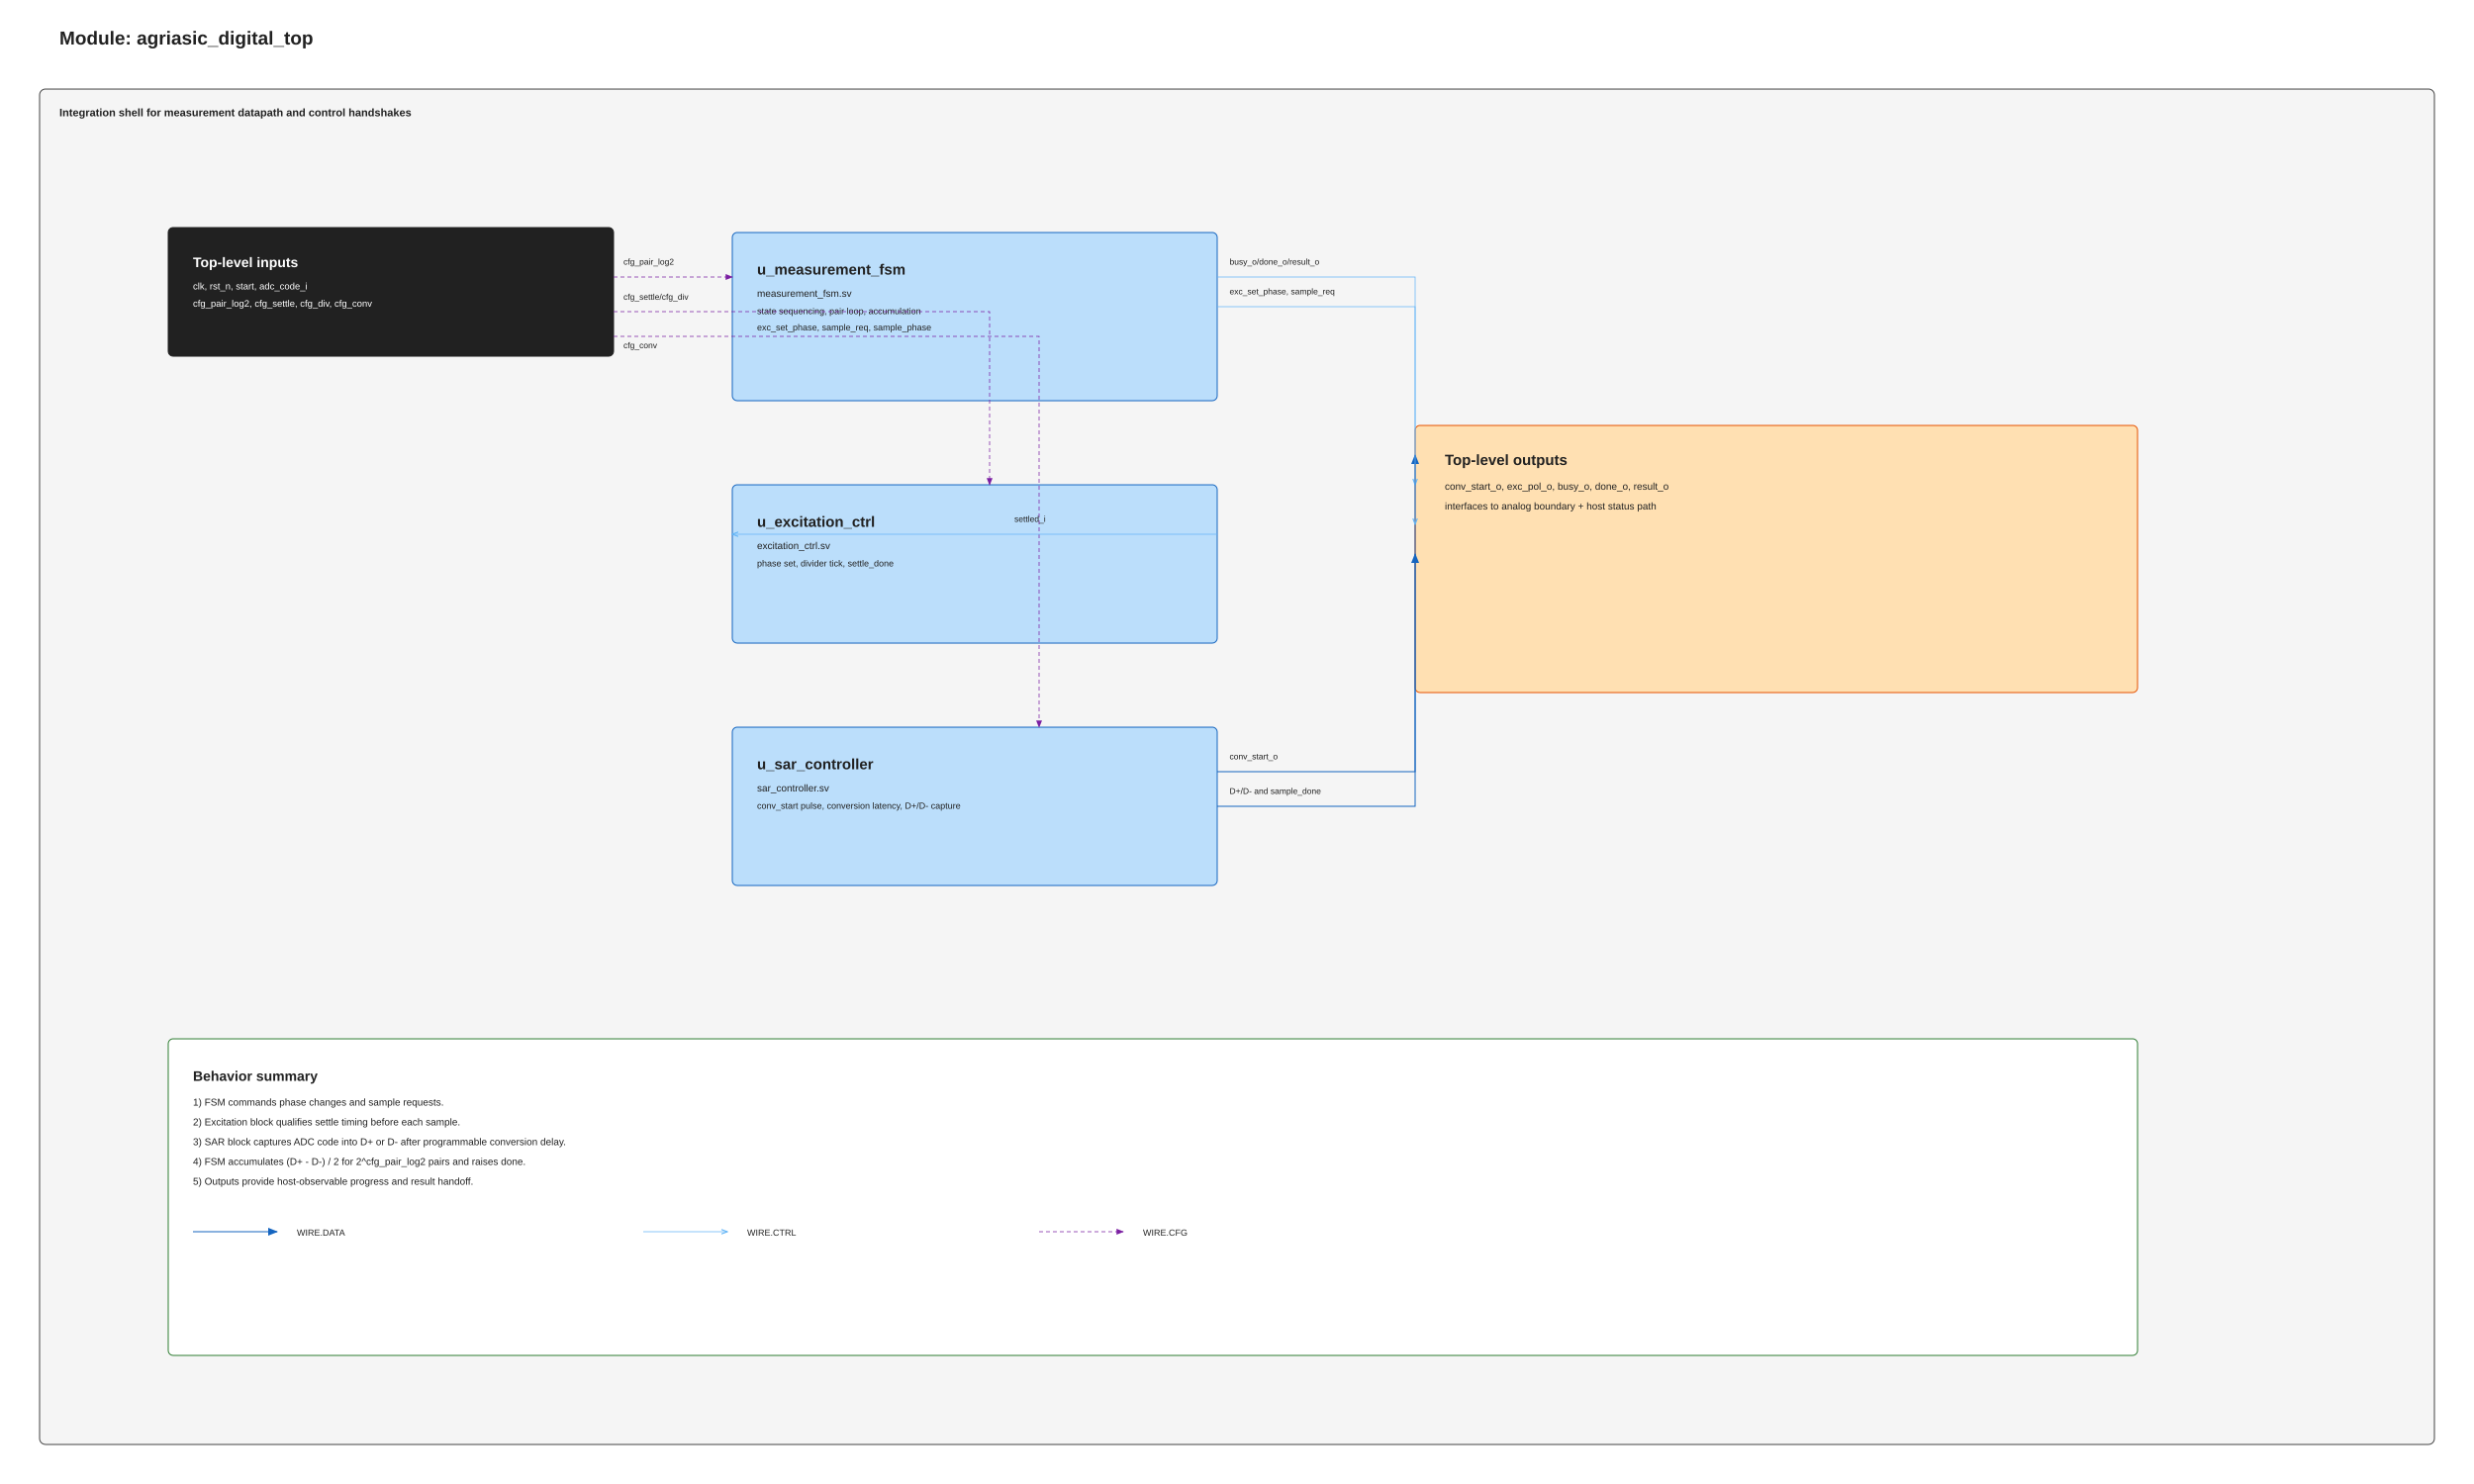
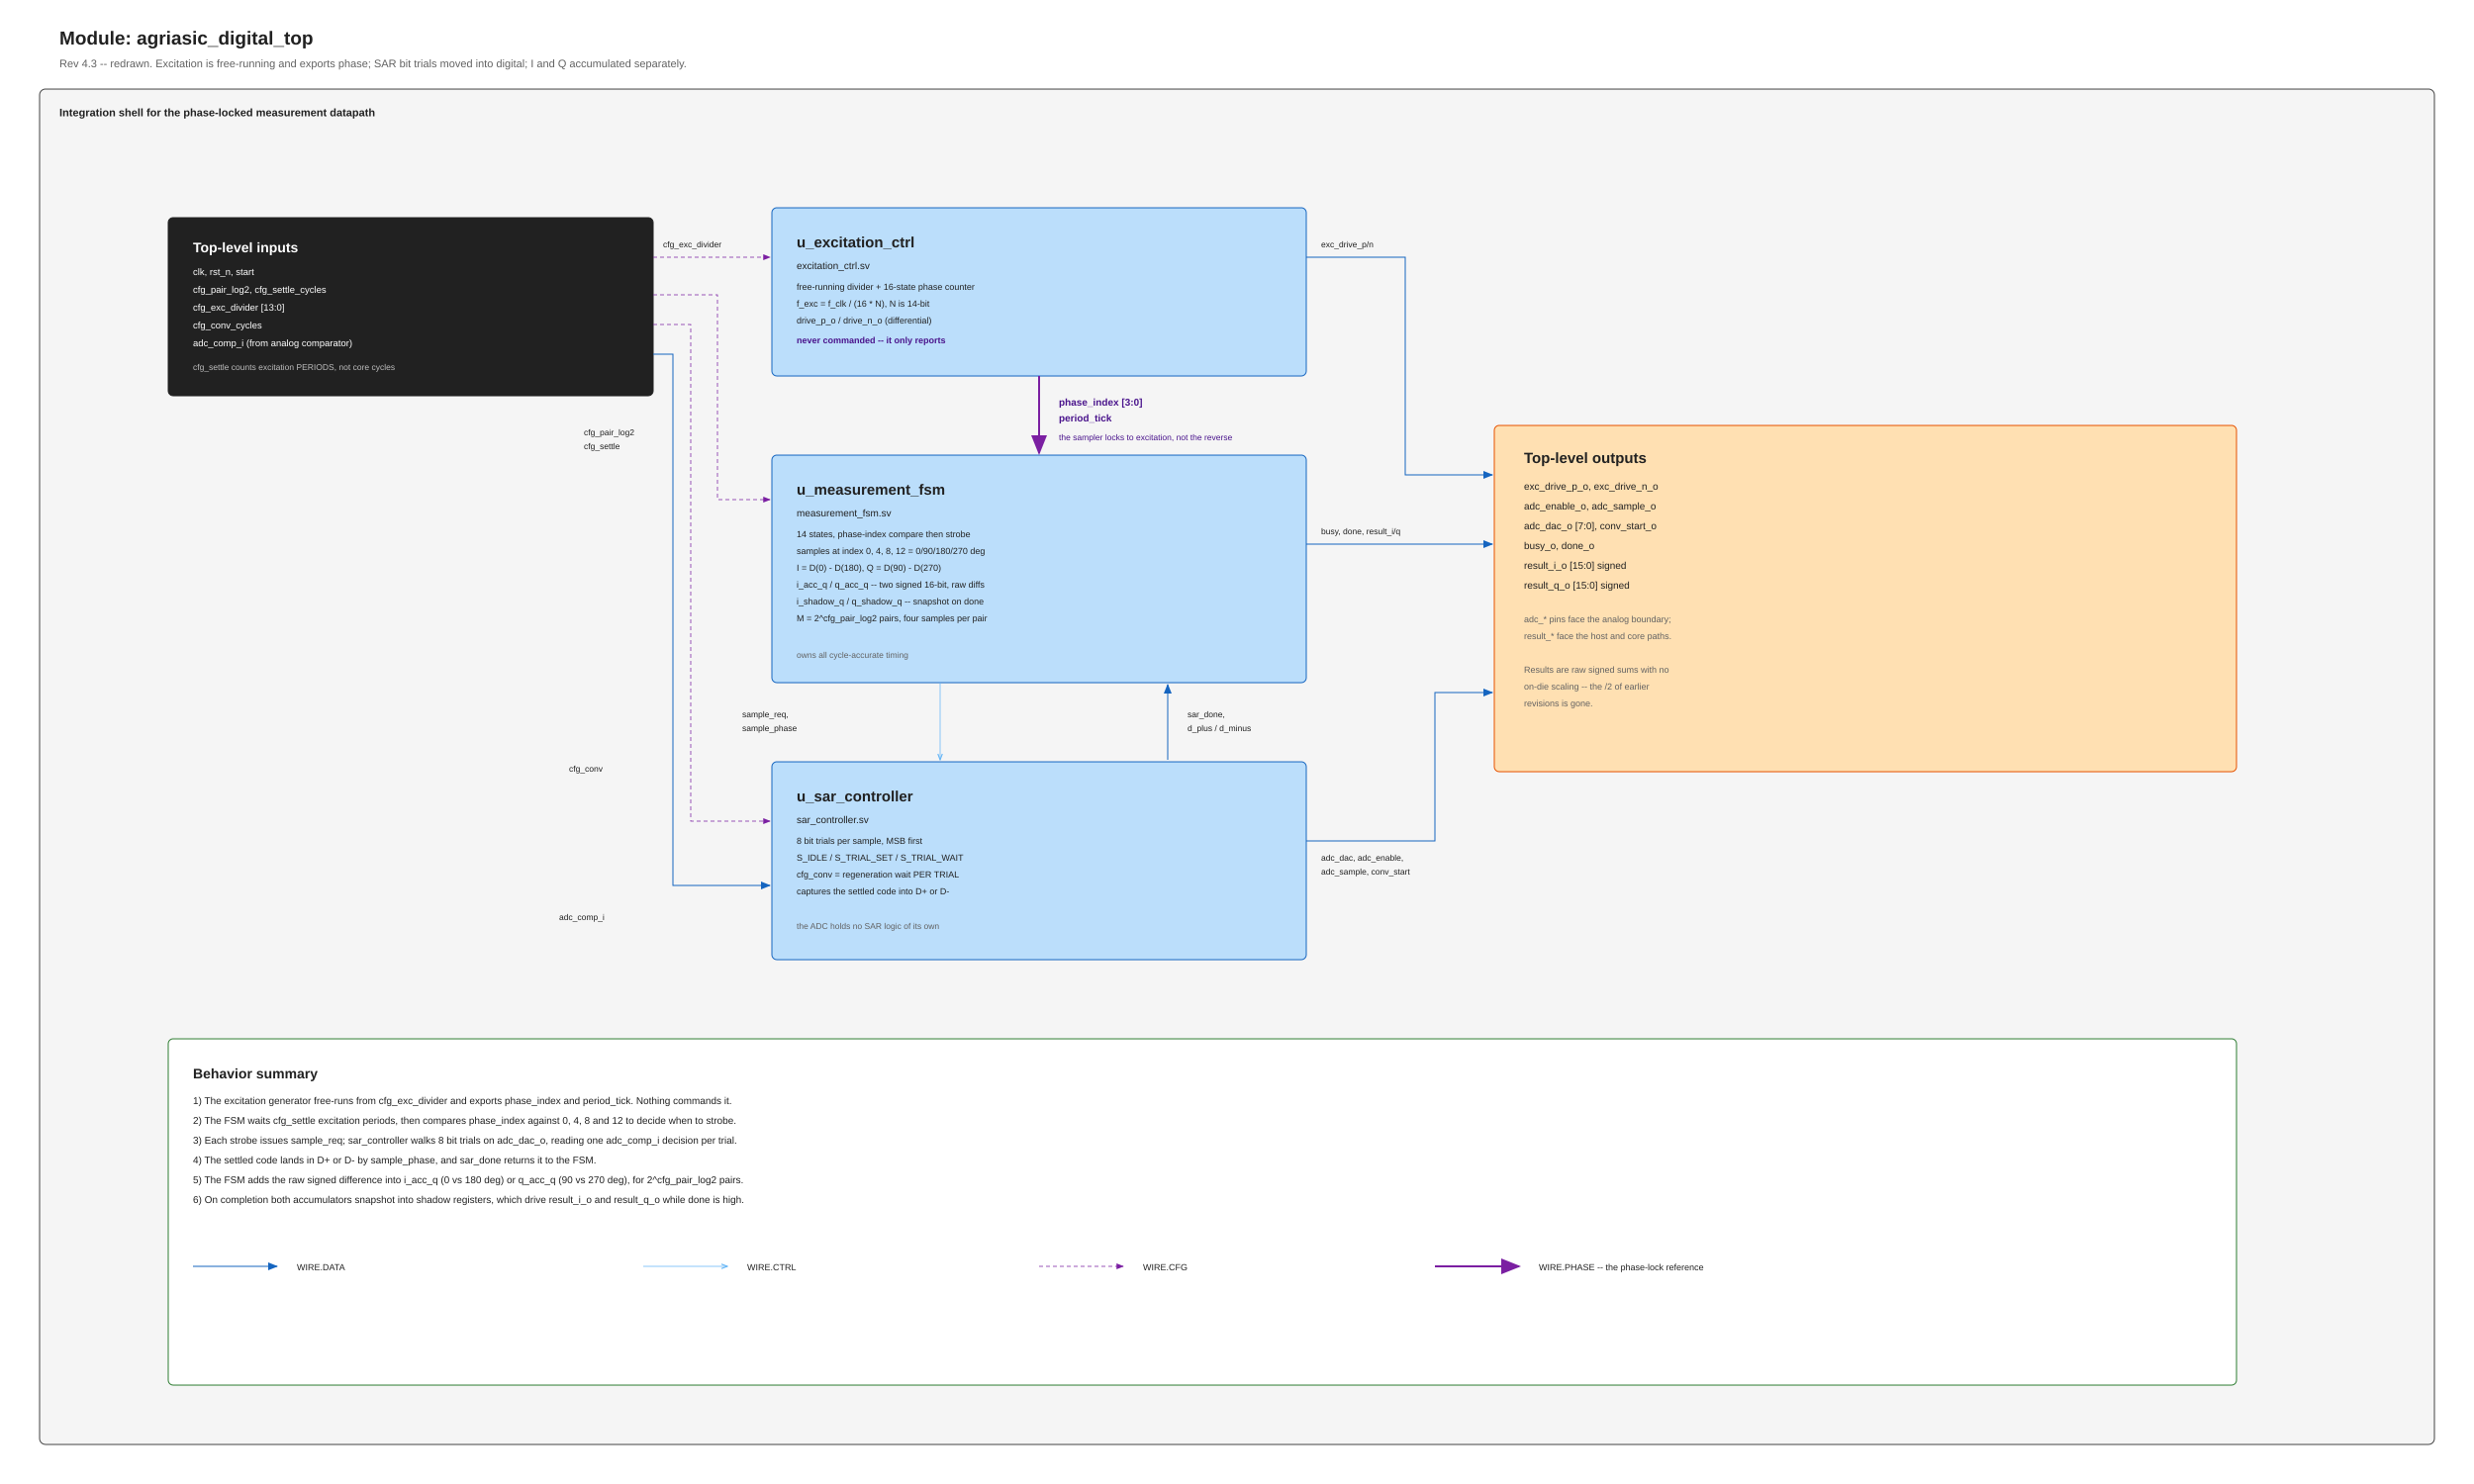
<svg xmlns="http://www.w3.org/2000/svg" width="5000" height="3000" viewBox="0 0 5000 3000" role="img" aria-labelledby="t d">
  <defs>
    <marker id="a1" markerWidth="10" markerHeight="8" refX="9" refY="4" orient="auto">
      <path d="M0,0 L10,4 L0,8 z" fill="#1565C0" />
    </marker>
    <marker id="a2" markerWidth="10" markerHeight="8" refX="9" refY="4" orient="auto">
      <path d="M1,1 L9,4 L1,7" fill="none" stroke="#64B5F6" stroke-width="1.5" />
    </marker>
    <marker id="a3" markerWidth="10" markerHeight="8" refX="9" refY="4" orient="auto">
      <path d="M0,0 L10,4 L0,8 z" fill="#7B1FA2" />
    </marker>
  </defs>
  <rect width="5000" height="3000" fill="#fff" />
  <text x="120" y="90" font-family="Arial" font-size="38" font-weight="700" fill="#212121">Module: agriasic_digital_top</text>
+   <text x="120" y="136" font-family="Arial" font-size="22" fill="#616161">Rev 4.3 -- redrawn. Excitation is free-running and exports phase; SAR bit trials moved into digital; I and Q accumulated separately.</text>
  <rect x="80" y="180" width="4840" height="2740" rx="12" fill="#F5F5F5" stroke="#444" stroke-width="2" />
-   <text x="120" y="235" font-family="Arial" font-size="22" font-weight="700" fill="#212121">Integration shell for measurement datapath and control handshakes</text>
-   <rect x="340" y="460" width="900" height="260" rx="10" fill="#212121" stroke="#212121" stroke-width="2" />
-   <text x="390" y="540" font-family="Arial" font-size="28" font-weight="700" fill="#fff">Top-level inputs</text>
-   <text x="390" y="585" font-family="Arial" font-size="19" fill="#fff">clk, rst_n, start, adc_code_i</text>
-   <text x="390" y="620" font-family="Arial" font-size="19" fill="#fff">cfg_pair_log2, cfg_settle, cfg_div, cfg_conv</text>
-   <rect x="1480" y="470" width="980" height="340" rx="10" fill="#BBDEFB" stroke="#1565C0" stroke-width="2" />
-   <text x="1530" y="555" font-family="Arial" font-size="30" font-weight="700" fill="#212121">u_measurement_fsm</text>
-   <text x="1530" y="600" font-family="Arial" font-size="20" fill="#212121">measurement_fsm.sv</text>
-   <text x="1530" y="635" font-family="Arial" font-size="18" fill="#212121">state sequencing, pair loop, accumulation</text>
-   <text x="1530" y="668" font-family="Arial" font-size="18" fill="#212121">exc_set_phase, sample_req, sample_phase</text>
-   <rect x="1480" y="980" width="980" height="320" rx="10" fill="#BBDEFB" stroke="#1565C0" stroke-width="2" />
-   <text x="1530" y="1065" font-family="Arial" font-size="30" font-weight="700" fill="#212121">u_excitation_ctrl</text>
-   <text x="1530" y="1110" font-family="Arial" font-size="20" fill="#212121">excitation_ctrl.sv</text>
-   <text x="1530" y="1145" font-family="Arial" font-size="18" fill="#212121">phase set, divider tick, settle_done</text>
-   <rect x="1480" y="1470" width="980" height="320" rx="10" fill="#BBDEFB" stroke="#1565C0" stroke-width="2" />
-   <text x="1530" y="1555" font-family="Arial" font-size="30" font-weight="700" fill="#212121">u_sar_controller</text>
-   <text x="1530" y="1600" font-family="Arial" font-size="20" fill="#212121">sar_controller.sv</text>
-   <text x="1530" y="1635" font-family="Arial" font-size="18" fill="#212121">conv_start pulse, conversion latency, D+/D- capture</text>
-   <rect x="2860" y="860" width="1460" height="540" rx="10" fill="#FFE0B2" stroke="#E65100" stroke-width="2" />
-   <text x="2920" y="940" font-family="Arial" font-size="30" font-weight="700" fill="#212121">Top-level outputs</text>
-   <text x="2920" y="990" font-family="Arial" font-size="20" fill="#212121">conv_start_o, exc_pol_o, busy_o, done_o, result_o</text>
-   <text x="2920" y="1030" font-family="Arial" font-size="20" fill="#212121">interfaces to analog boundary + host status path</text>
-   <path d="M1240,560 L1480,560" stroke="#7B1FA2" stroke-width="1.5" stroke-dasharray="8 6" fill="none" marker-end="url(#a3)" />
-   <text x="1260" y="535" font-family="Arial" font-size="17" fill="#212121">cfg_pair_log2</text>
-   <path d="M1240,630 L2000,630 L2000,980" stroke="#7B1FA2" stroke-width="1.5" stroke-dasharray="8 6" fill="none" marker-end="url(#a3)" />
-   <text x="1260" y="606" font-family="Arial" font-size="17" fill="#212121">cfg_settle/cfg_div</text>
-   <path d="M1240,680 L2100,680 L2100,1470" stroke="#7B1FA2" stroke-width="1.5" stroke-dasharray="8 6" fill="none" marker-end="url(#a3)" />
-   <text x="1260" y="704" font-family="Arial" font-size="17" fill="#212121">cfg_conv</text>
-   <path d="M2460,620 L2860,620 L2860,980" stroke="#64B5F6" stroke-width="1.5" fill="none" marker-end="url(#a2)" />
-   <text x="2485" y="595" font-family="Arial" font-size="17" fill="#212121">exc_set_phase, sample_req</text>
-   <path d="M2460,1080 L1480,1080" stroke="#64B5F6" stroke-width="1.5" fill="none" marker-end="url(#a2)" />
-   <text x="2050" y="1055" font-family="Arial" font-size="17" fill="#212121">settled_i</text>
-   <path d="M2460,1630 L2860,1630 L2860,1120" stroke="#1565C0" stroke-width="2" fill="none" marker-end="url(#a1)" />
-   <text x="2485" y="1605" font-family="Arial" font-size="17" fill="#212121">D+/D- and sample_done</text>
-   <path d="M2460,1560 L2860,1560 L2860,920" stroke="#1565C0" stroke-width="2" fill="none" marker-end="url(#a1)" />
-   <text x="2485" y="1535" font-family="Arial" font-size="17" fill="#212121">conv_start_o</text>
-   <path d="M2460,560 L2860,560 L2860,1060" stroke="#64B5F6" stroke-width="1.5" fill="none" marker-end="url(#a2)" />
-   <text x="2485" y="535" font-family="Arial" font-size="17" fill="#212121">busy_o/done_o/result_o</text>
-   <rect x="340" y="2100" width="3980" height="640" rx="10" fill="#fff" stroke="#2E7D32" stroke-width="2" />
-   <text x="390" y="2185" font-family="Arial" font-size="28" font-weight="700" fill="#212121">Behavior summary</text>
-   <text x="390" y="2235" font-family="Arial" font-size="20" fill="#212121">1) FSM commands phase changes and sample requests.</text>
-   <text x="390" y="2275" font-family="Arial" font-size="20" fill="#212121">2) Excitation block qualifies settle timing before each sample.</text>
-   <text x="390" y="2315" font-family="Arial" font-size="20" fill="#212121">3) SAR block captures ADC code into D+ or D- after programmable conversion delay.</text>
-   <text x="390" y="2355" font-family="Arial" font-size="20" fill="#212121">4) FSM accumulates (D+ - D-) / 2 for 2^cfg_pair_log2 pairs and raises done.</text>
-   <text x="390" y="2395" font-family="Arial" font-size="20" fill="#212121">5) Outputs provide host-observable progress and result handoff.</text>
-   <line x1="390" y1="2490" x2="560" y2="2490" stroke="#1565C0" stroke-width="2" marker-end="url(#a1)" />
-   <text x="600" y="2498" font-family="Arial" font-size="18" fill="#212121">WIRE.DATA</text>
-   <line x1="1300" y1="2490" x2="1470" y2="2490" stroke="#64B5F6" stroke-width="1.5" marker-end="url(#a2)" />
-   <text x="1510" y="2498" font-family="Arial" font-size="18" fill="#212121">WIRE.CTRL</text>
-   <line x1="2100" y1="2490" x2="2270" y2="2490" stroke="#7B1FA2" stroke-width="1.5" stroke-dasharray="8 6" marker-end="url(#a3)" />
-   <text x="2310" y="2498" font-family="Arial" font-size="18" fill="#212121">WIRE.CFG</text>
+   <text x="120" y="235" font-family="Arial" font-size="22" font-weight="700" fill="#212121">Integration shell for the phase-locked measurement datapath</text>
+   <rect x="340" y="440" width="980" height="360" rx="10" fill="#212121" stroke="#212121" stroke-width="2" />
+   <text x="390" y="510" font-family="Arial" font-size="28" font-weight="700" fill="#fff">Top-level inputs</text>
+   <text x="390" y="556" font-family="Arial" font-size="19" fill="#fff">clk, rst_n, start</text>
+   <text x="390" y="592" font-family="Arial" font-size="19" fill="#fff">cfg_pair_log2, cfg_settle_cycles</text>
+   <text x="390" y="628" font-family="Arial" font-size="19" fill="#fff">cfg_exc_divider [13:0]</text>
+   <text x="390" y="664" font-family="Arial" font-size="19" fill="#fff">cfg_conv_cycles</text>
+   <text x="390" y="700" font-family="Arial" font-size="19" fill="#fff">adc_comp_i   (from analog comparator)</text>
+   <text x="390" y="748" font-family="Arial" font-size="17" fill="#BDBDBD">cfg_settle counts excitation PERIODS, not core cycles</text>
+   <rect x="1560" y="420" width="1080" height="340" rx="10" fill="#BBDEFB" stroke="#1565C0" stroke-width="2" />
+   <text x="1610" y="500" font-family="Arial" font-size="30" font-weight="700" fill="#212121">u_excitation_ctrl</text>
+   <text x="1610" y="544" font-family="Arial" font-size="20" fill="#212121">excitation_ctrl.sv</text>
+   <text x="1610" y="586" font-family="Arial" font-size="18" fill="#212121">free-running divider + 16-state phase counter</text>
+   <text x="1610" y="620" font-family="Arial" font-size="18" fill="#212121">f_exc = f_clk / (16 * N),  N is 14-bit</text>
+   <text x="1610" y="654" font-family="Arial" font-size="18" fill="#212121">drive_p_o / drive_n_o  (differential)</text>
+   <text x="1610" y="694" font-family="Arial" font-size="18" font-weight="700" fill="#4A148C">never commanded -- it only reports</text>
+   <rect x="1560" y="920" width="1080" height="460" rx="10" fill="#BBDEFB" stroke="#1565C0" stroke-width="2" />
+   <text x="1610" y="1000" font-family="Arial" font-size="30" font-weight="700" fill="#212121">u_measurement_fsm</text>
+   <text x="1610" y="1044" font-family="Arial" font-size="20" fill="#212121">measurement_fsm.sv</text>
+   <text x="1610" y="1086" font-family="Arial" font-size="18" fill="#212121">14 states, phase-index compare then strobe</text>
+   <text x="1610" y="1120" font-family="Arial" font-size="18" fill="#212121">samples at index 0, 4, 8, 12 = 0/90/180/270 deg</text>
+   <text x="1610" y="1154" font-family="Arial" font-size="18" fill="#212121">I = D(0) - D(180),   Q = D(90) - D(270)</text>
+   <text x="1610" y="1188" font-family="Arial" font-size="18" fill="#212121">i_acc_q / q_acc_q -- two signed 16-bit, raw diffs</text>
+   <text x="1610" y="1222" font-family="Arial" font-size="18" fill="#212121">i_shadow_q / q_shadow_q -- snapshot on done</text>
+   <text x="1610" y="1256" font-family="Arial" font-size="18" fill="#212121">M = 2^cfg_pair_log2 pairs, four samples per pair</text>
+   <text x="1610" y="1330" font-family="Arial" font-size="17" fill="#616161">owns all cycle-accurate timing</text>
+   <rect x="1560" y="1540" width="1080" height="400" rx="10" fill="#BBDEFB" stroke="#1565C0" stroke-width="2" />
+   <text x="1610" y="1620" font-family="Arial" font-size="30" font-weight="700" fill="#212121">u_sar_controller</text>
+   <text x="1610" y="1664" font-family="Arial" font-size="20" fill="#212121">sar_controller.sv</text>
+   <text x="1610" y="1706" font-family="Arial" font-size="18" fill="#212121">8 bit trials per sample, MSB first</text>
+   <text x="1610" y="1740" font-family="Arial" font-size="18" fill="#212121">S_IDLE / S_TRIAL_SET / S_TRIAL_WAIT</text>
+   <text x="1610" y="1774" font-family="Arial" font-size="18" fill="#212121">cfg_conv = regeneration wait PER TRIAL</text>
+   <text x="1610" y="1808" font-family="Arial" font-size="18" fill="#212121">captures the settled code into D+ or D-</text>
+   <text x="1610" y="1878" font-family="Arial" font-size="17" fill="#616161">the ADC holds no SAR logic of its own</text>
+   <rect x="3020" y="860" width="1500" height="700" rx="10" fill="#FFE0B2" stroke="#E65100" stroke-width="2" />
+   <text x="3080" y="936" font-family="Arial" font-size="30" font-weight="700" fill="#212121">Top-level outputs</text>
+   <text x="3080" y="990" font-family="Arial" font-size="20" fill="#212121">exc_drive_p_o, exc_drive_n_o</text>
+   <text x="3080" y="1030" font-family="Arial" font-size="20" fill="#212121">adc_enable_o, adc_sample_o</text>
+   <text x="3080" y="1070" font-family="Arial" font-size="20" fill="#212121">adc_dac_o [7:0], conv_start_o</text>
+   <text x="3080" y="1110" font-family="Arial" font-size="20" fill="#212121">busy_o, done_o</text>
+   <text x="3080" y="1150" font-family="Arial" font-size="20" fill="#212121">result_i_o [15:0] signed</text>
+   <text x="3080" y="1190" font-family="Arial" font-size="20" fill="#212121">result_q_o [15:0] signed</text>
+   <text x="3080" y="1258" font-family="Arial" font-size="18" fill="#616161">adc_* pins face the analog boundary;</text>
+   <text x="3080" y="1292" font-family="Arial" font-size="18" fill="#616161">result_* face the host and core paths.</text>
+   <text x="3080" y="1360" font-family="Arial" font-size="18" fill="#616161">Results are raw signed sums with no</text>
+   <text x="3080" y="1394" font-family="Arial" font-size="18" fill="#616161">on-die scaling -- the /2 of earlier</text>
+   <text x="3080" y="1428" font-family="Arial" font-size="18" fill="#616161">revisions is gone.</text>
+   <path d="M1320,520 L1556,520" stroke="#7B1FA2" stroke-width="1.5" stroke-dasharray="8 6" fill="none" marker-end="url(#a3)" />
+   <text x="1340" y="500" font-family="Arial" font-size="17" fill="#212121">cfg_exc_divider</text>
+   <path d="M1320,596 L1450,596 L1450,1010 L1556,1010" stroke="#7B1FA2" stroke-width="1.5" stroke-dasharray="8 6" fill="none" marker-end="url(#a3)" />
+   <text x="1180" y="880" font-family="Arial" font-size="17" fill="#212121">cfg_pair_log2</text>
+   <text x="1180" y="908" font-family="Arial" font-size="17" fill="#212121">cfg_settle</text>
+   <path d="M1320,656 L1396,656 L1396,1660 L1556,1660" stroke="#7B1FA2" stroke-width="1.5" stroke-dasharray="8 6" fill="none" marker-end="url(#a3)" />
+   <text x="1150" y="1560" font-family="Arial" font-size="17" fill="#212121">cfg_conv</text>
+   <path d="M1320,716 L1360,716 L1360,1790 L1556,1790" stroke="#1565C0" stroke-width="2" fill="none" marker-end="url(#a1)" />
+   <text x="1130" y="1860" font-family="Arial" font-size="17" fill="#212121">adc_comp_i</text>
+   <path d="M2100,760 L2100,916" stroke="#7B1FA2" stroke-width="4" fill="none" marker-end="url(#a3)" />
+   <text x="2140" y="820" font-family="Arial" font-size="20" font-weight="700" fill="#4A148C">phase_index [3:0]</text>
+   <text x="2140" y="852" font-family="Arial" font-size="20" font-weight="700" fill="#4A148C">period_tick</text>
+   <text x="2140" y="890" font-family="Arial" font-size="17" fill="#4A148C">the sampler locks to excitation, not the reverse</text>
+   <path d="M1900,1380 L1900,1536" stroke="#64B5F6" stroke-width="1.5" fill="none" marker-end="url(#a2)" />
+   <text x="1500" y="1450" font-family="Arial" font-size="17" fill="#212121">sample_req,</text>
+   <text x="1500" y="1478" font-family="Arial" font-size="17" fill="#212121">sample_phase</text>
+   <path d="M2360,1536 L2360,1384" stroke="#1565C0" stroke-width="2" fill="none" marker-end="url(#a1)" />
+   <text x="2400" y="1450" font-family="Arial" font-size="17" fill="#212121">sar_done,</text>
+   <text x="2400" y="1478" font-family="Arial" font-size="17" fill="#212121">d_plus / d_minus</text>
+   <path d="M2640,520 L2840,520 L2840,960 L3016,960" stroke="#1565C0" stroke-width="2" fill="none" marker-end="url(#a1)" />
+   <text x="2670" y="500" font-family="Arial" font-size="17" fill="#212121">exc_drive_p/n</text>
+   <path d="M2640,1100 L3016,1100" stroke="#1565C0" stroke-width="2" fill="none" marker-end="url(#a1)" />
+   <text x="2670" y="1080" font-family="Arial" font-size="17" fill="#212121">busy, done, result_i/q</text>
+   <path d="M2640,1700 L2900,1700 L2900,1400 L3016,1400" stroke="#1565C0" stroke-width="2" fill="none" marker-end="url(#a1)" />
+   <text x="2670" y="1740" font-family="Arial" font-size="17" fill="#212121">adc_dac, adc_enable,</text>
+   <text x="2670" y="1768" font-family="Arial" font-size="17" fill="#212121">adc_sample, conv_start</text>
+   <rect x="340" y="2100" width="4180" height="700" rx="10" fill="#fff" stroke="#2E7D32" stroke-width="2" />
+   <text x="390" y="2180" font-family="Arial" font-size="28" font-weight="700" fill="#212121">Behavior summary</text>
+   <text x="390" y="2232" font-family="Arial" font-size="20" fill="#212121">1) The excitation generator free-runs from cfg_exc_divider and exports phase_index and period_tick. Nothing commands it.</text>
+   <text x="390" y="2272" font-family="Arial" font-size="20" fill="#212121">2) The FSM waits cfg_settle excitation periods, then compares phase_index against 0, 4, 8 and 12 to decide when to strobe.</text>
+   <text x="390" y="2312" font-family="Arial" font-size="20" fill="#212121">3) Each strobe issues sample_req; sar_controller walks 8 bit trials on adc_dac_o, reading one adc_comp_i decision per trial.</text>
+   <text x="390" y="2352" font-family="Arial" font-size="20" fill="#212121">4) The settled code lands in D+ or D- by sample_phase, and sar_done returns it to the FSM.</text>
+   <text x="390" y="2392" font-family="Arial" font-size="20" fill="#212121">5) The FSM adds the raw signed difference into i_acc_q (0 vs 180 deg) or q_acc_q (90 vs 270 deg), for 2^cfg_pair_log2 pairs.</text>
+   <text x="390" y="2432" font-family="Arial" font-size="20" fill="#212121">6) On completion both accumulators snapshot into shadow registers, which drive result_i_o and result_q_o while done is high.</text>
+   <line x1="390" y1="2560" x2="560" y2="2560" stroke="#1565C0" stroke-width="2" marker-end="url(#a1)" />
+   <text x="600" y="2568" font-family="Arial" font-size="18" fill="#212121">WIRE.DATA</text>
+   <line x1="1300" y1="2560" x2="1470" y2="2560" stroke="#64B5F6" stroke-width="1.5" marker-end="url(#a2)" />
+   <text x="1510" y="2568" font-family="Arial" font-size="18" fill="#212121">WIRE.CTRL</text>
+   <line x1="2100" y1="2560" x2="2270" y2="2560" stroke="#7B1FA2" stroke-width="1.5" stroke-dasharray="8 6" marker-end="url(#a3)" />
+   <text x="2310" y="2568" font-family="Arial" font-size="18" fill="#212121">WIRE.CFG</text>
+   <line x1="2900" y1="2560" x2="3070" y2="2560" stroke="#7B1FA2" stroke-width="4" marker-end="url(#a3)" />
+   <text x="3110" y="2568" font-family="Arial" font-size="18" fill="#212121">WIRE.PHASE -- the phase-lock reference</text>
</svg>
